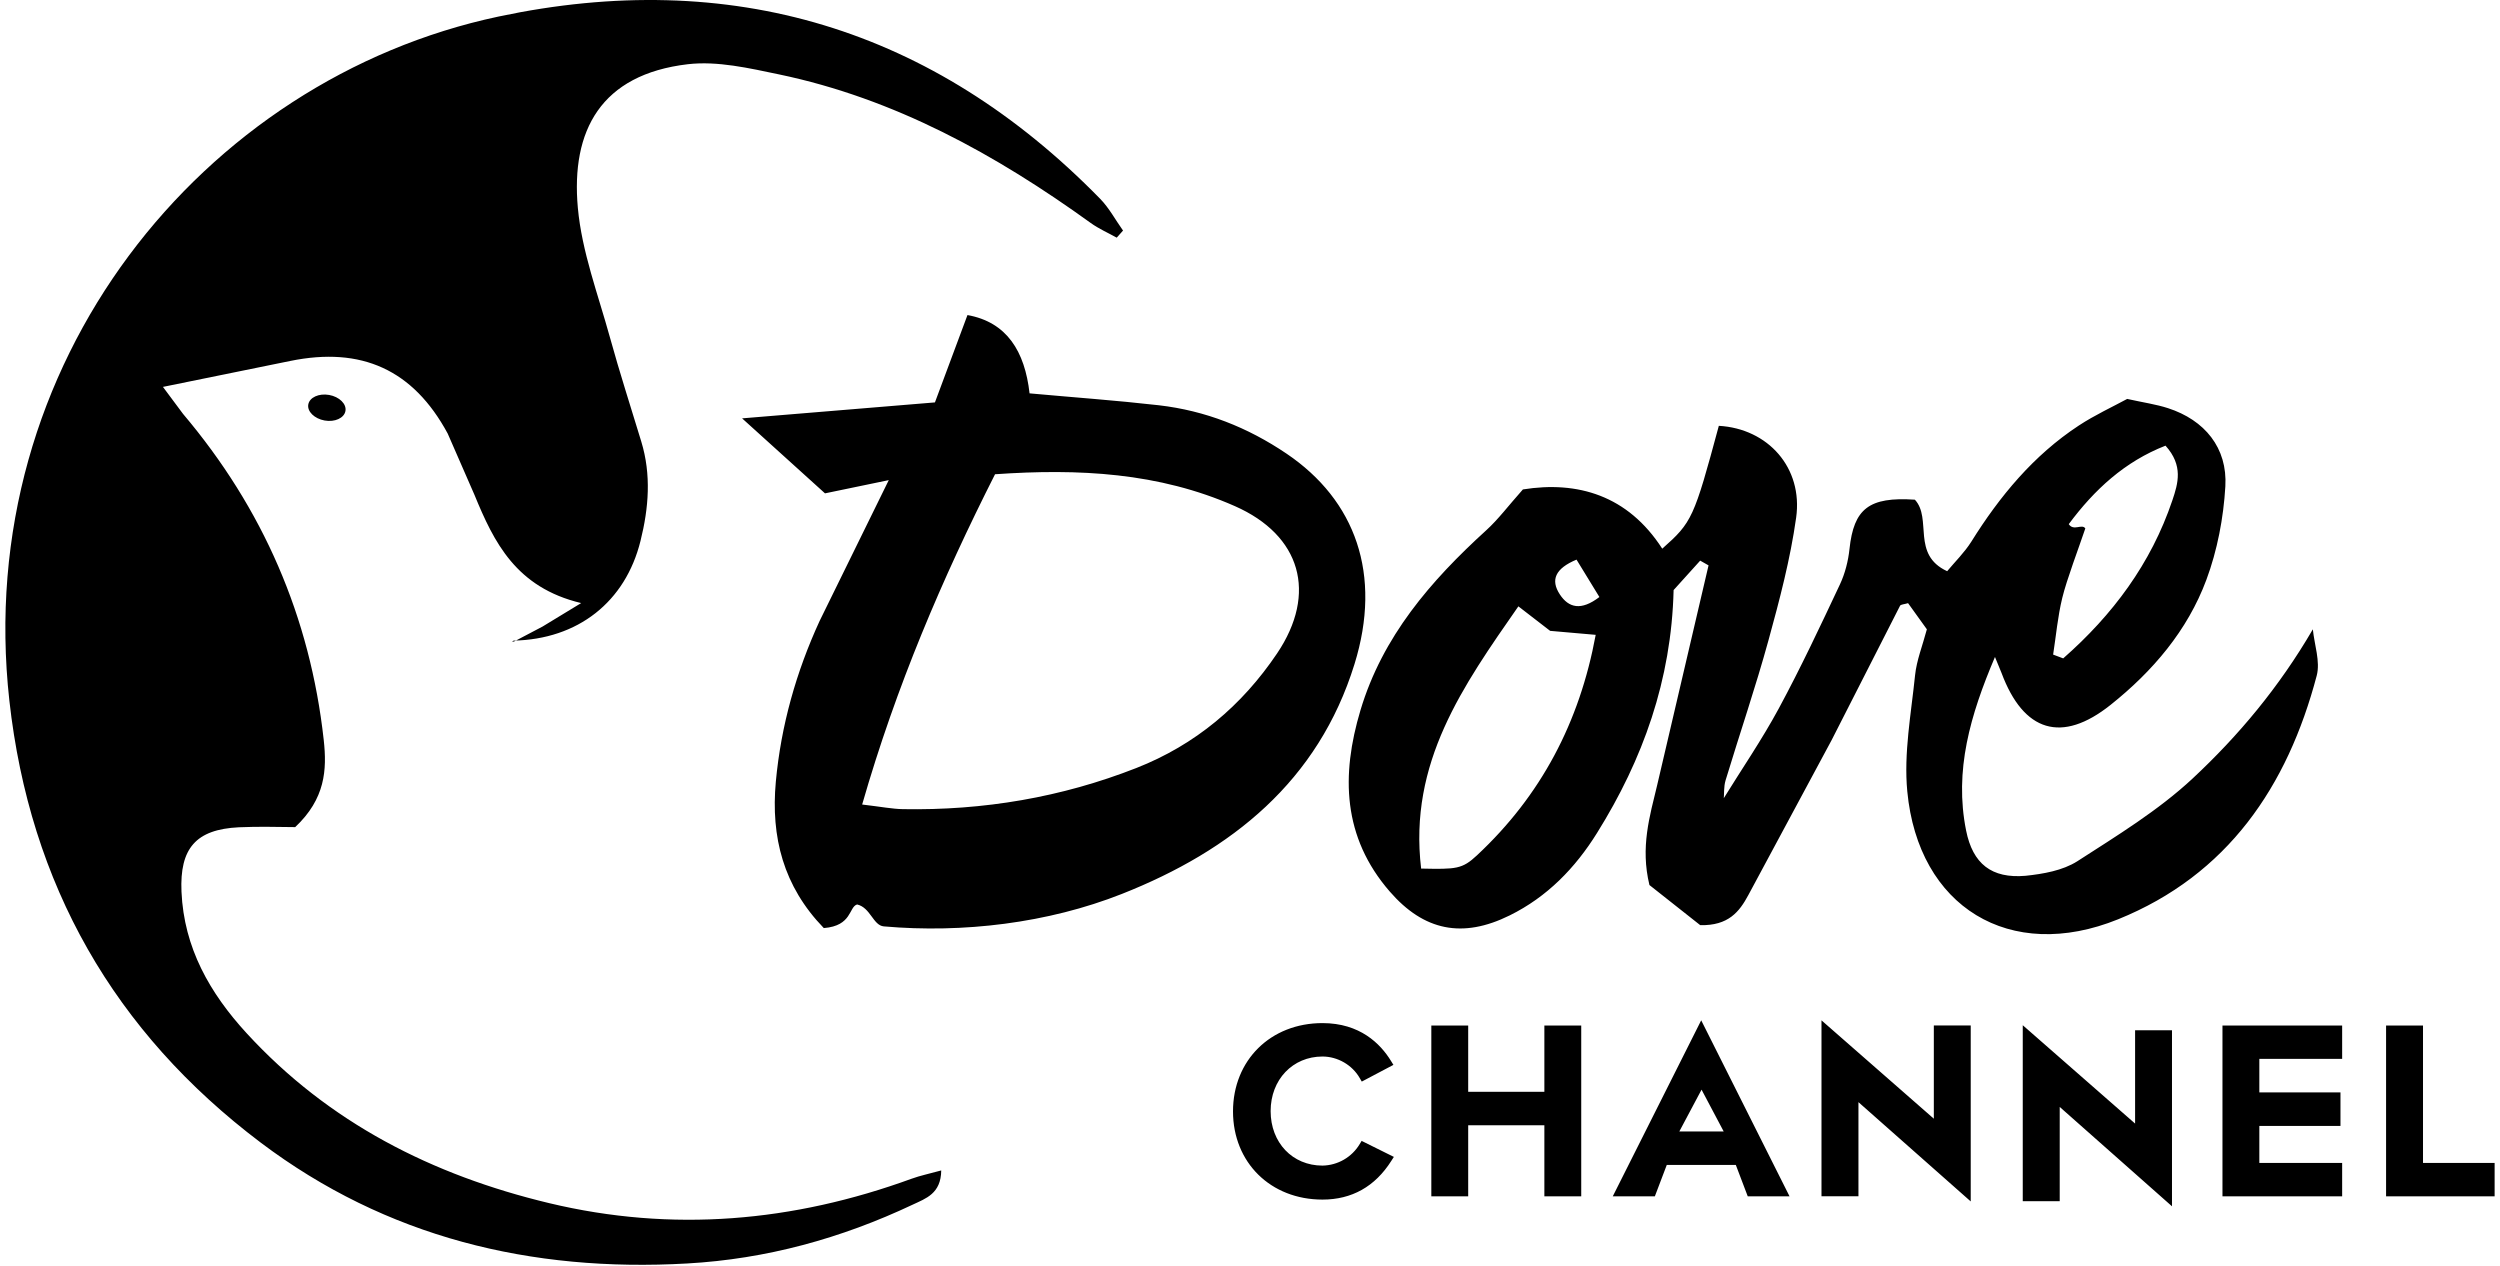
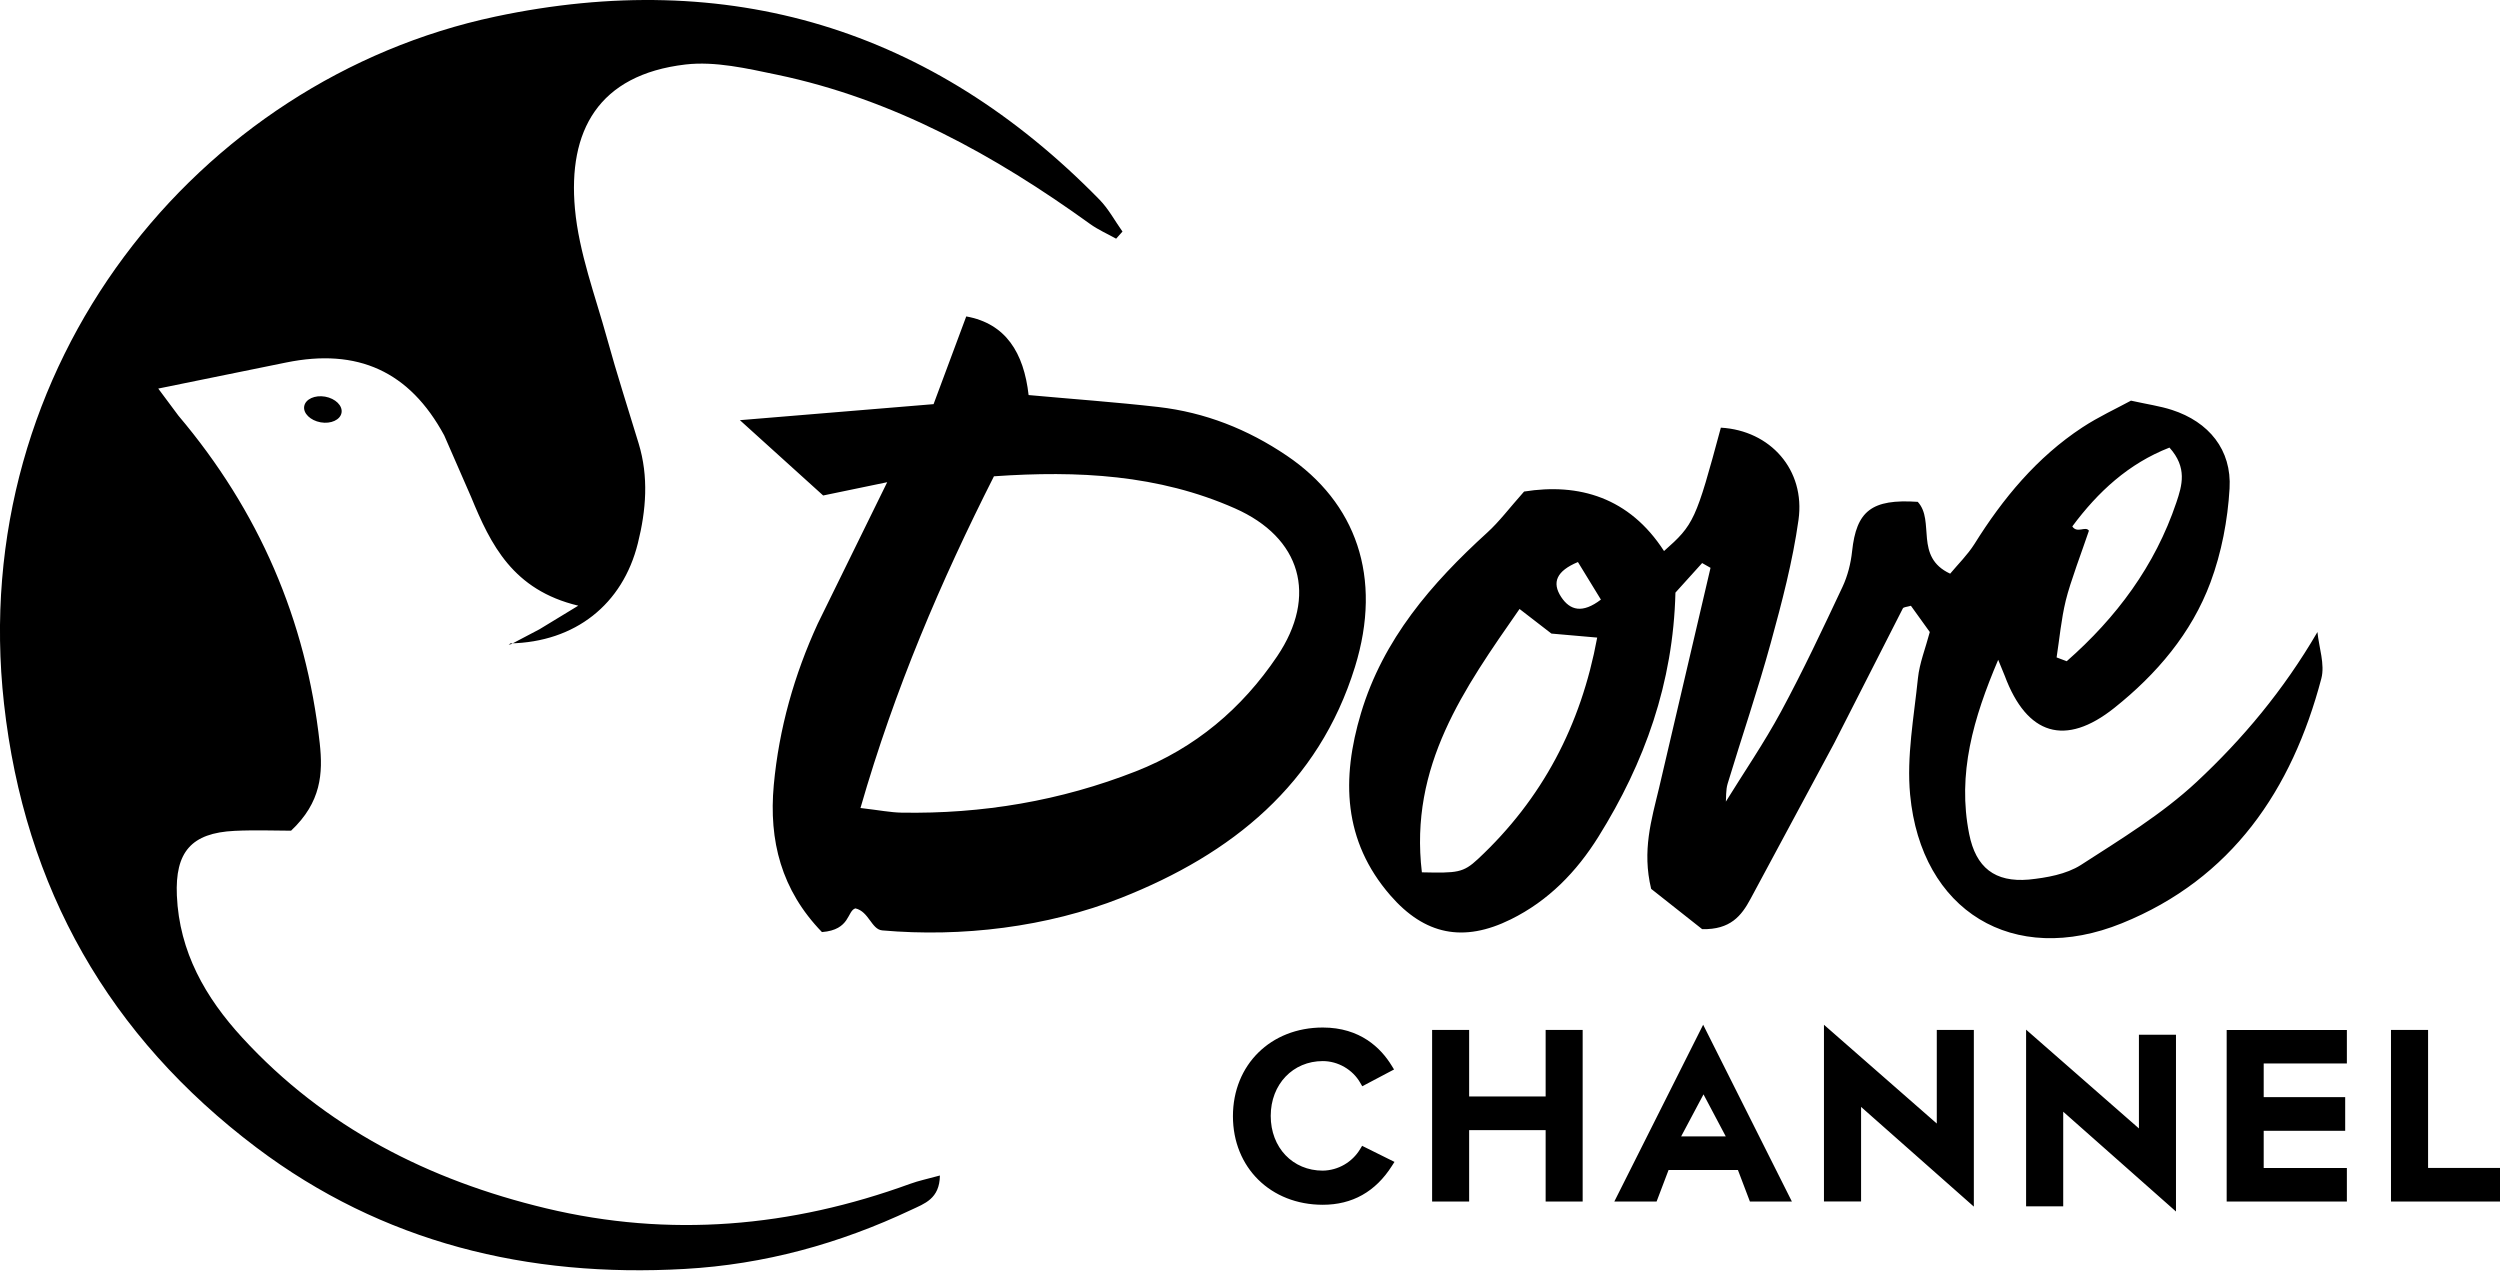
- <svg xmlns="http://www.w3.org/2000/svg" width="79" height="40" viewBox="0 0 78.66 40">
+ <svg xmlns="http://www.w3.org/2000/svg" viewBox="0 0 78.66 40">
  <path d="M16.085 20.267l.89-.468 1.22-.742c-2.06-.493-2.755-1.92-3.372-3.42l-.846-1.937c-1.09-2.018-2.724-2.754-4.974-2.294l-4.024.82.635.853c2.525 2.986 4.017 6.417 4.446 10.305.104.945.05 1.857-.902 2.753-.47 0-1.125-.026-1.777.005-1.365.066-1.875.668-1.816 2.036.077 1.774.897 3.206 2.057 4.47 2.597 2.83 5.87 4.486 9.557 5.37 3.892.933 7.712.595 11.457-.77.272-.1.56-.157.937-.262-.008.736-.49.886-.9 1.08-2.26 1.067-4.628 1.72-7.13 1.86-4.934.28-9.504-.826-13.475-3.82C3.437 32.612.773 27.953.126 22.14-1.06 11.475 6.233 2.51 15.583.523c7.328-1.556 13.73.36 19.01 5.757.286.292.485.67.725 1.006l-.2.224c-.274-.153-.566-.28-.82-.463-3-2.165-6.2-3.933-9.85-4.696-.945-.197-1.943-.43-2.88-.322-2.75.323-3.7 2.095-3.478 4.54.126 1.384.64 2.736 1.014 4.093.304 1.104.658 2.195.99 3.29.32 1.05.236 2.1-.024 3.14-.476 1.926-1.976 3.112-4.02 3.152.002-.001.024.024.024.024zm38.13 5.098c-.006.004.04-.027.083-.06.018-.216-.001-.443.06-.646.447-1.478.948-2.94 1.357-4.43.35-1.275.69-2.564.873-3.87.222-1.578-.89-2.815-2.443-2.903-.787 2.92-.845 3.048-1.788 3.882-1.09-1.69-2.682-2.147-4.403-1.872-.47.528-.78.947-1.16 1.292-1.755 1.597-3.276 3.355-3.973 5.684-.615 2.053-.567 4.012.925 5.73 1.08 1.244 2.3 1.492 3.79.755 1.185-.585 2.07-1.497 2.76-2.605 1.452-2.327 2.35-4.833 2.42-7.676l.84-.93.264.15-1.622 6.938c-.237.99-.536 1.963-.246 3.163l1.605 1.268c.89.02 1.237-.423 1.52-.95l2.632-4.897 2.162-4.245c.023-.045.133-.046.254-.083l.594.826c-.137.518-.324.978-.373 1.453-.125 1.22-.36 2.462-.246 3.666.346 3.658 3.244 5.43 6.664 4.044 3.457-1.4 5.35-4.195 6.274-7.698.118-.447-.074-.975-.122-1.465-1.07 1.836-2.355 3.368-3.803 4.718-1.085 1.01-2.382 1.8-3.642 2.613-.46.292-1.076.4-1.634.458-1.074.093-1.668-.38-1.878-1.43-.38-1.897.13-3.646.912-5.485l.207.505c.696 1.866 1.903 2.24 3.448 1.008 1.33-1.06 2.43-2.35 3.025-3.95.347-.933.542-1.958.6-2.953.072-1.22-.656-2.097-1.812-2.472-.376-.122-.773-.177-1.29-.292-.46.25-1.02.507-1.53.842-1.43.94-2.5 2.234-3.396 3.67-.217.343-.516.635-.763.932-1.14-.527-.467-1.66-1.02-2.26-1.452-.097-1.93.285-2.066 1.557-.04.38-.14.775-.302 1.12-.62 1.318-1.24 2.638-1.932 3.92-.537.994-1.18 1.93-1.774 2.893-.028.045-.06.09-.056.083zM47.81 19.16l1.004.775 1.44.126c-.51 2.766-1.73 5.08-3.75 6.966-.47.438-.652.444-1.766.42-.4-3.35 1.324-5.773 3.073-8.287zm17.186-.26c.144-.593.527-1.595.73-2.202-.104-.158-.37.097-.523-.135.806-1.087 1.768-1.977 3.057-2.48.567.63.398 1.19.217 1.727-.674 2-1.888 3.623-3.45 4.995l-.318-.12c.092-.595.145-1.2.287-1.784zm-15.875-.116c-.302-.46-.144-.82.527-1.1l.723 1.182c-.58.443-.97.343-1.25-.082zM23.28 13.22l2.62 2.37 2.015-.418-2.185 4.45c-.74 1.61-1.22 3.304-1.384 5.08-.16 1.75.237 3.304 1.516 4.625.9-.07.786-.67 1.053-.746.426.1.504.663.844.693 2.5.22 5.185-.102 7.52-1.025 3.477-1.374 6.208-3.567 7.353-7.263.878-2.833.033-5.177-2.146-6.65-1.235-.835-2.57-1.36-4.038-1.53-1.35-.154-2.706-.25-4.084-.376-.15-1.328-.716-2.25-1.962-2.474l-1.028 2.76-6.093.504zm7.995 1.766c2.64-.183 5.172-.055 7.578 1.008 2.084.92 2.615 2.75 1.332 4.655-1.112 1.65-2.58 2.887-4.446 3.62-2.37.93-4.834 1.345-7.377 1.3-.34-.006-.682-.075-1.288-.146 1.08-3.755 2.528-7.13 4.2-10.438zm-15.213 5.257l-.056.044c-.085.02-.003.001.078-.02l-.022-.025zM10.23 12.48c-.324-.057-.618.078-.658.3s.192.45.516.508.618-.078.658-.3-.192-.45-.516-.508zm32.632 23.565l-.064.106a1.4 1.4 0 0 1-1.178.682c-.947 0-1.638-.725-1.638-1.722s.7-1.725 1.638-1.725c.48 0 .942.268 1.178.682l.064.11 1-.528-.074-.12c-.337-.552-.987-1.2-2.168-1.2-1.638 0-2.827 1.173-2.827 2.79s1.19 2.787 2.827 2.787c.926 0 1.66-.41 2.176-1.224l.08-.125-1.015-.504zm5.77-3.64V34.5h-2.407v-2.094H45.06v5.398h1.165v-2.245h2.407v2.245h1.165v-5.398h-1.164zm7.757 5.4h-1.33l-.377-.993H52.5l-.377.993h-1.33l2.795-5.563 2.792 5.563zm-2.09-2.05l-.7-1.322-.703 1.322H54.3zm6.64-3.35v2.946l-3.55-3.108v5.56h1.168v-2.975l3.548 3.137v-5.56H60.94zm6.36.15v2.95l-3.55-3.108v5.56h1.168v-2.978l3.548 3.14v-5.563h-1.165zm6.543.908v-1.056H70.06v5.398h3.782v-1.056h-2.617V35.58h2.564v-1.06h-2.564v-1.06h2.617zm2.555 3.285v-4.342H75.23v5.398h3.43v-1.056h-2.264z" />
</svg>
